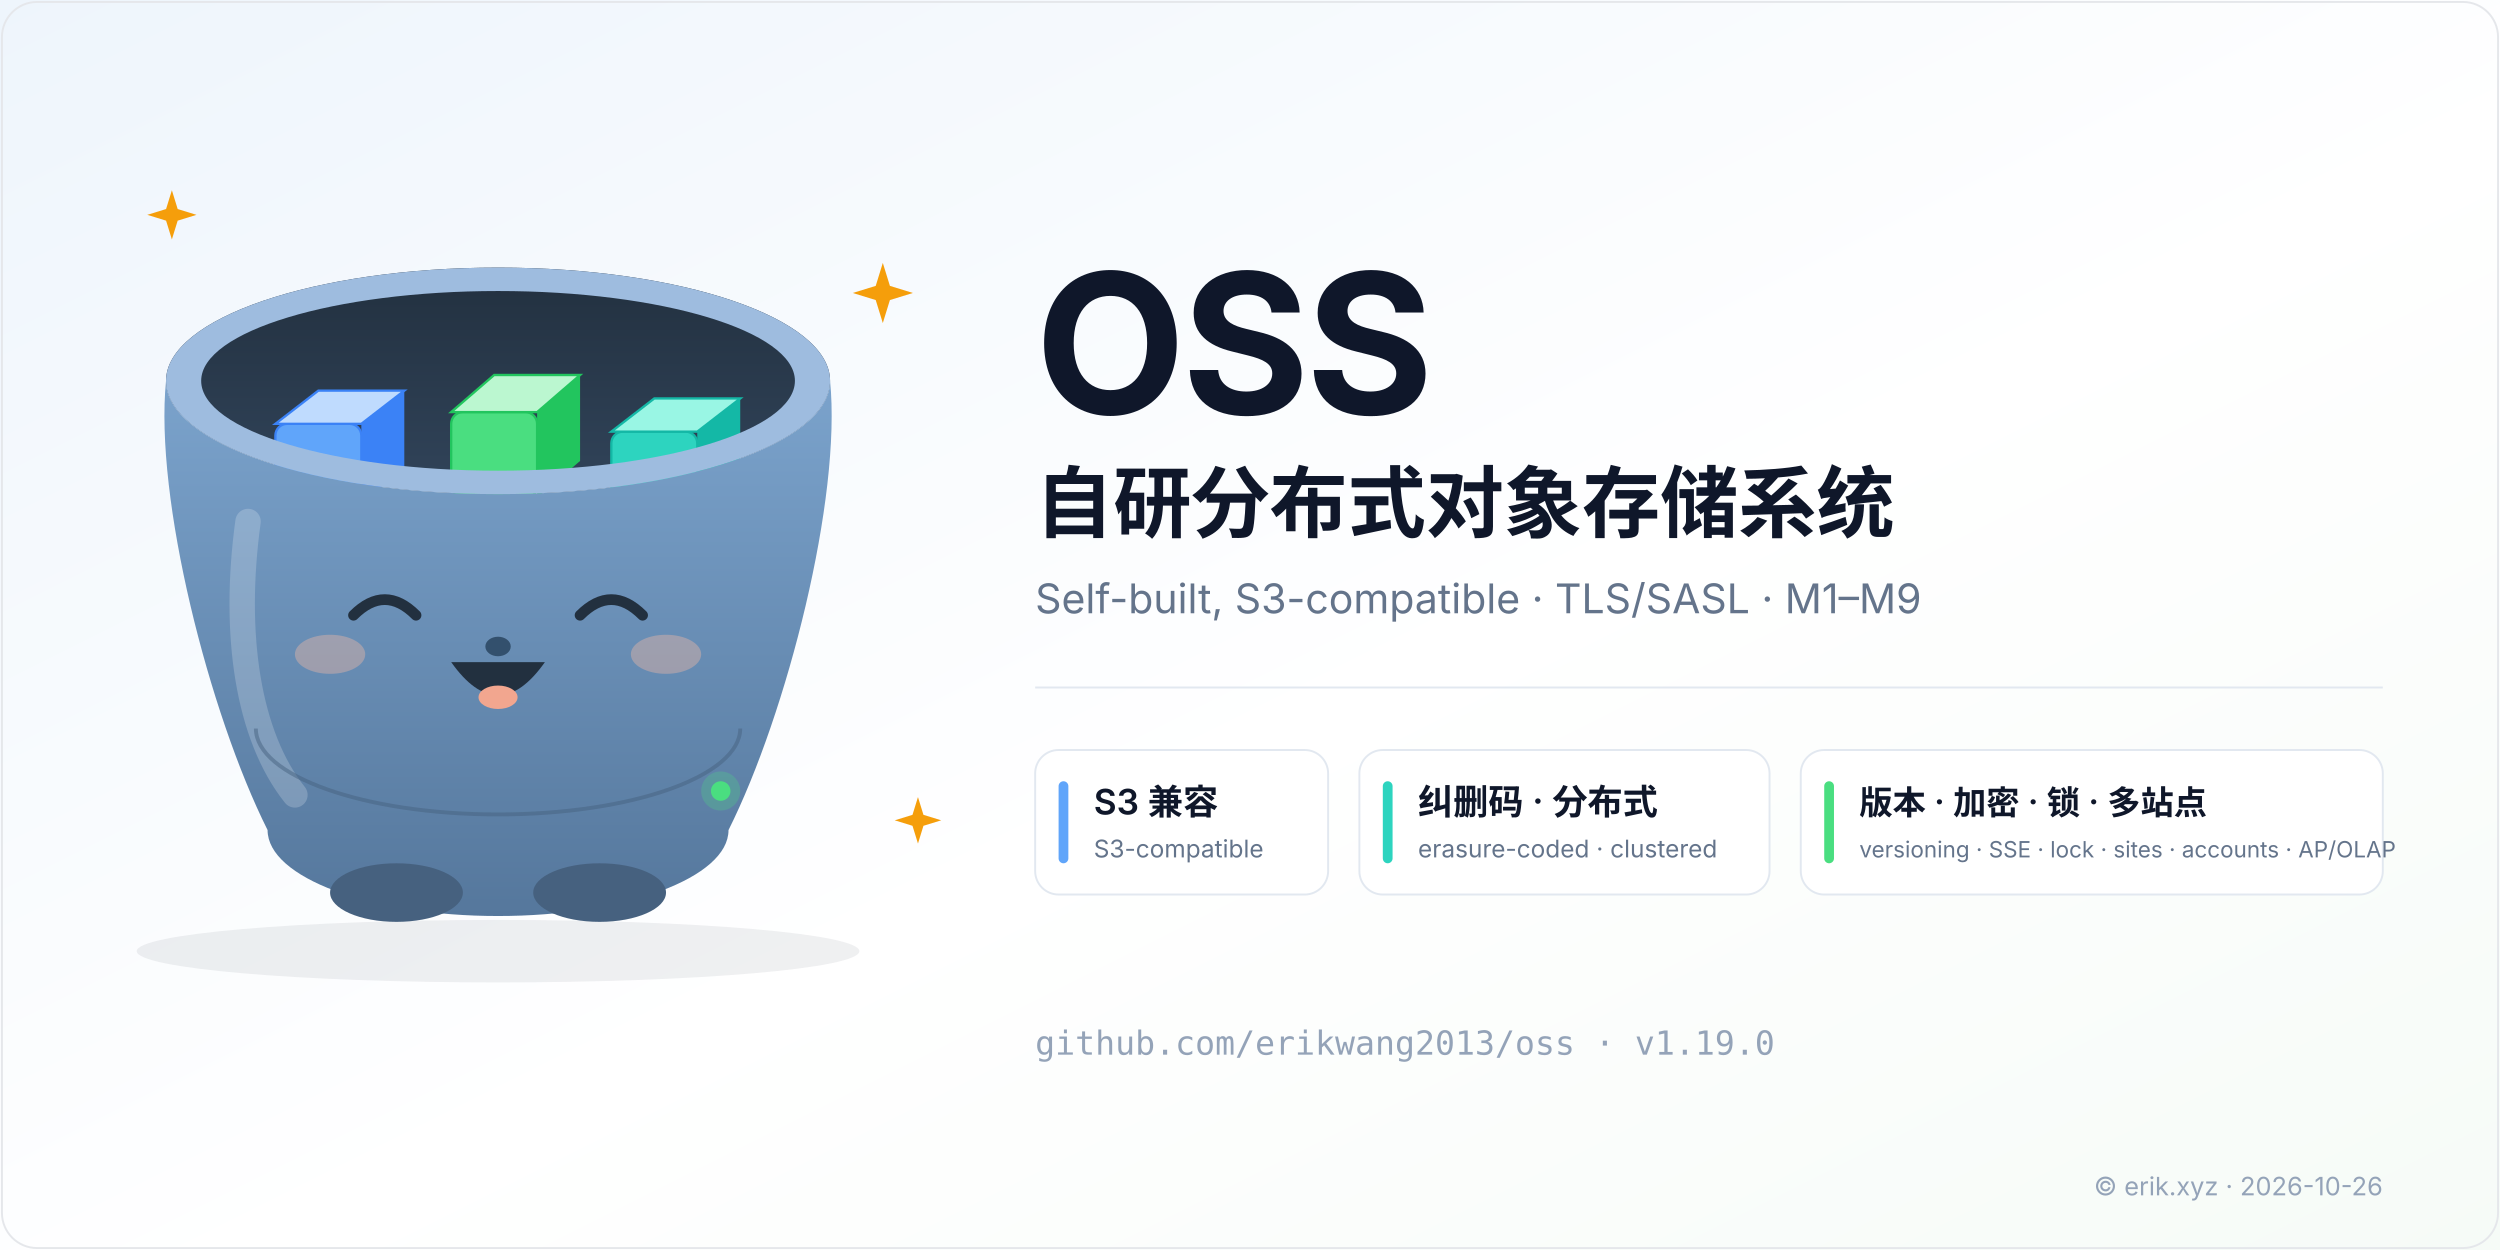
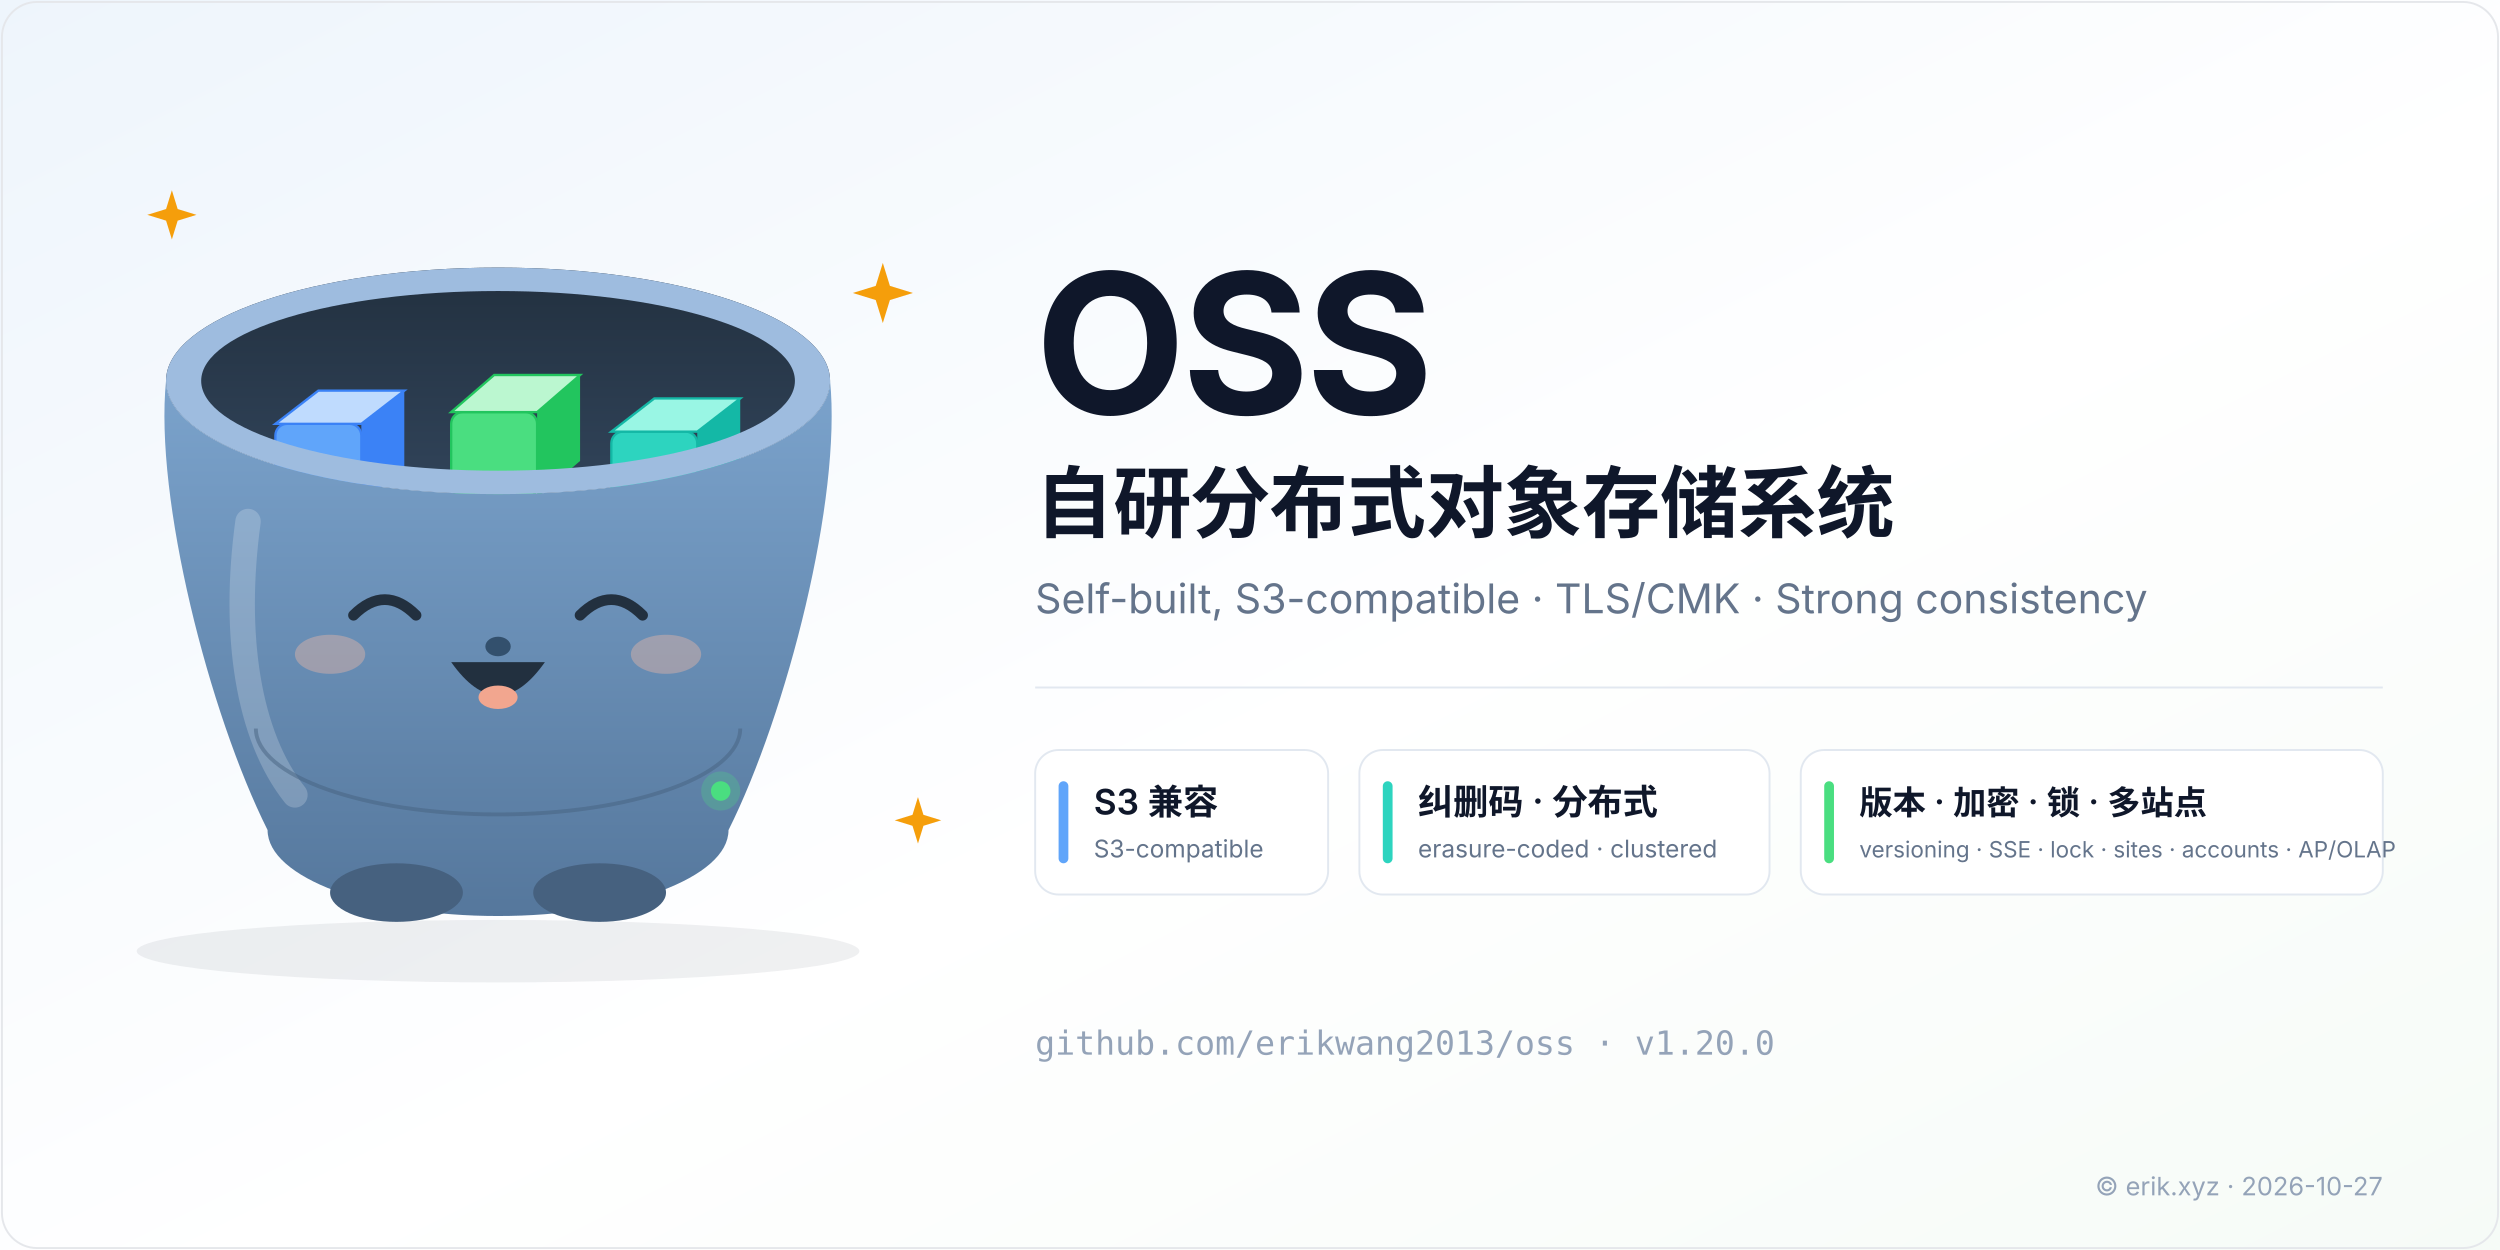
<svg xmlns="http://www.w3.org/2000/svg" xmlns:xlink="http://www.w3.org/1999/xlink" viewBox="0 0 1280 640" width="1280" height="640" font-family="-apple-system, BlinkMacSystemFont, 'Segoe UI', 'Noto Sans SC', 'PingFang SC', 'Microsoft YaHei', sans-serif">
  <defs>
    <linearGradient id="bodyGrad" x1="0" y1="0" x2="0" y2="1">
      <stop offset="0" stop-color="#7ba3cc" />
      <stop offset="1" stop-color="#55779c" />
    </linearGradient>
    <linearGradient id="insideGrad" x1="0" y1="0" x2="0" y2="1">
      <stop offset="0" stop-color="#22303f" />
      <stop offset="1" stop-color="#31445a" />
    </linearGradient>
    <linearGradient id="bgTint" x1="0" y1="0" x2="1" y2="1">
      <stop offset="0" stop-color="#eef5fc" />
      <stop offset="0.55" stop-color="#ffffff" />
      <stop offset="1" stop-color="#f6fbf7" />
    </linearGradient>
    <g id="bucket">
      <ellipse cx="280" cy="492" rx="185" ry="16" fill="#0f172a" opacity="0.07" />
      <ellipse cx="280" cy="200" rx="170" ry="58" fill="url(#insideGrad)" />
      <g>
        <rect x="166" y="222" width="44" height="40" rx="6" fill="#60a5fa" stroke="#3b82f6" stroke-width="1.2" />
        <polygon points="166,222 188,205 232,205 210,222" fill="#bfdbfe" stroke="#3b82f6" stroke-width="1.2" />
        <polygon points="210,222 232,205 232,245 210,262" fill="#3b82f6" />
      </g>
      <g>
        <rect x="256" y="216" width="44" height="44" rx="6" fill="#4ade80" stroke="#22c55e" stroke-width="1.2" />
        <polygon points="256,216 278,197 322,197 300,216" fill="#bbf7d0" stroke="#22c55e" stroke-width="1.2" />
        <polygon points="300,216 322,197 322,241 300,260" fill="#22c55e" />
      </g>
      <g>
        <rect x="338" y="226" width="44" height="38" rx="6" fill="#2dd4bf" stroke="#14b8a6" stroke-width="1.2" />
        <polygon points="338,226 360,209 404,209 382,226" fill="#99f6e4" stroke="#14b8a6" stroke-width="1.2" />
        <polygon points="382,226 404,209 404,245 382,264" fill="#14b8a6" />
      </g>
      <path d="M450,200 A170,58 0 0 1 110,200 C104,260 132,370 162,430 A118,44 0 0 0 398,430 C428,370 456,260 450,200 Z" fill="url(#bodyGrad)" />
      <path d="M152,272 C144,330 152,382 176,412" fill="none" stroke="#ffffff" stroke-width="13" stroke-linecap="round" opacity="0.2" />
      <path d="M156,378 A124,44 0 0 0 404,378" fill="none" stroke="#46617f" stroke-width="2" opacity="0.5" />
      <path fill-rule="evenodd" fill="#9ebcdf" d="M110,200 A170,58 0 0 1 450,200 A170,58 0 0 1 110,200 Z M128,200 A152,46 0 0 0 432,200 A152,46 0 0 0 128,200 Z" />
      <ellipse cx="228" cy="462" rx="34" ry="15" fill="#46617f" />
      <ellipse cx="332" cy="462" rx="34" ry="15" fill="#46617f" />
      <circle cx="394" cy="410" r="10" fill="#4ade80" opacity="0.25" />
      <circle cx="394" cy="410" r="5" fill="#4ade80" />
    </g>
  </defs>
  <rect width="1280" height="640" fill="#ffffff" />
  <rect width="1280" height="640" fill="url(#bgTint)" />
  <rect x="1" y="1" width="1278" height="638" rx="18" fill="none" stroke="#e5e7eb" />
  <g transform="translate(-25,-5)">
    <use xlink:href="#bucket" href="#bucket" />
    <path d="M206,320 Q222,304 238,320" fill="none" stroke="#22303f" stroke-width="5.5" stroke-linecap="round" />
    <path d="M322,320 Q338,304 354,320" fill="none" stroke="#22303f" stroke-width="5.5" stroke-linecap="round" />
    <ellipse cx="194" cy="340" rx="18" ry="10" fill="#f0b9a6" opacity="0.4" />
    <ellipse cx="366" cy="340" rx="18" ry="10" fill="#f0b9a6" opacity="0.4" />
    <ellipse cx="280" cy="336" rx="6.5" ry="5" fill="#33506d" />
    <g transform="translate(280,360)">
      <path d="M-24,-16 Q0,18 24,-16 Z" fill="#22303f" />
      <ellipse cx="0" cy="2" rx="10" ry="6" fill="#f2a68f" />
    </g>
  </g>
  <g transform="translate(452,150) scale(1.1)">
    <path d="M0,-14 L3.3,-3.3 L14,0 L3.3,3.3 L0,14 L-3.3,3.3 L-14,0 L-3.3,-3.3 Z" fill="#f59e0b" />
  </g>
  <g transform="translate(470,420) scale(0.85)">
    <path d="M0,-14 L3.3,-3.3 L14,0 L3.3,3.3 L0,14 L-3.3,3.3 L-14,0 L-3.3,-3.3 Z" fill="#f59e0b" />
  </g>
  <g transform="translate(88,110) scale(0.9)">
    <path d="M0,-14 L3.3,-3.3 L14,0 L3.3,3.3 L0,14 L-3.3,3.3 L-14,0 L-3.3,-3.3 Z" fill="#f59e0b" />
  </g>
  <text x="530" y="212" font-size="100" font-weight="700" fill="#0f172a" letter-spacing="-2">OSS</text>
  <text x="530" y="272" font-size="40" font-weight="600" fill="#0f172a">自研分布式对象存储系统</text>
-   <text x="530" y="314" font-size="21" fill="#64748b">Self-built, S3-compatible · TLS/SASL · M1–M9</text>
+   <text x="530" y="314" font-size="21" fill="#64748b">Self-built, S3-compatible · TLS/CMK · Strong consistency</text>
  <line x1="530" y1="352" x2="1220" y2="352" stroke="#e2e8f0" />
  <g>
    <rect x="530" y="384" width="150" height="74" rx="12" fill="#ffffff" stroke="#e2e8f0" />
    <rect x="542" y="400" width="5" height="42" rx="2.5" fill="#60a5fa" />
    <text x="560" y="417" font-size="18" font-weight="600" fill="#0f172a">S3 兼容</text>
    <text x="560" y="439" font-size="12.5" fill="#64748b">S3-compatible</text>
  </g>
  <g>
    <rect x="696" y="384" width="210" height="74" rx="12" fill="#ffffff" stroke="#e2e8f0" />
    <rect x="708" y="400" width="5" height="42" rx="2.5" fill="#2dd4bf" />
    <text x="726" y="417" font-size="18" font-weight="600" fill="#0f172a">纠删码 · 分布式</text>
    <text x="726" y="439" font-size="12.5" fill="#64748b">erasure-coded · clustered</text>
  </g>
  <g>
    <rect x="922" y="384" width="298" height="74" rx="12" fill="#ffffff" stroke="#e2e8f0" />
    <rect x="934" y="400" width="5" height="42" rx="2.5" fill="#4ade80" />
    <text x="952" y="417" font-size="17" font-weight="600" fill="#0f172a">版本 · 加密 · 锁 · 多站点</text>
    <text x="952" y="439" font-size="11.5" fill="#64748b">versioning · SSE · lock · sites · accounts · AP/OLAP</text>
  </g>
-   <text x="530" y="540" font-size="17" fill="#94a3b8" font-family="ui-monospace, SFMono-Regular, Menlo, monospace">github.com/erikwang2013/oss · v1.19.0</text>
-   <text x="1220" y="612" font-size="13" fill="#94a3b8" text-anchor="end">© erik.xyz · 2026-10-26</text>
+   <text x="530" y="540" font-size="17" fill="#94a3b8" font-family="ui-monospace, SFMono-Regular, Menlo, monospace">github.com/erikwang2013/oss · v1.20.0</text>
+   <text x="1220" y="612" font-size="13" fill="#94a3b8" text-anchor="end">© erik.xyz · 2026-10-27</text>
</svg>
